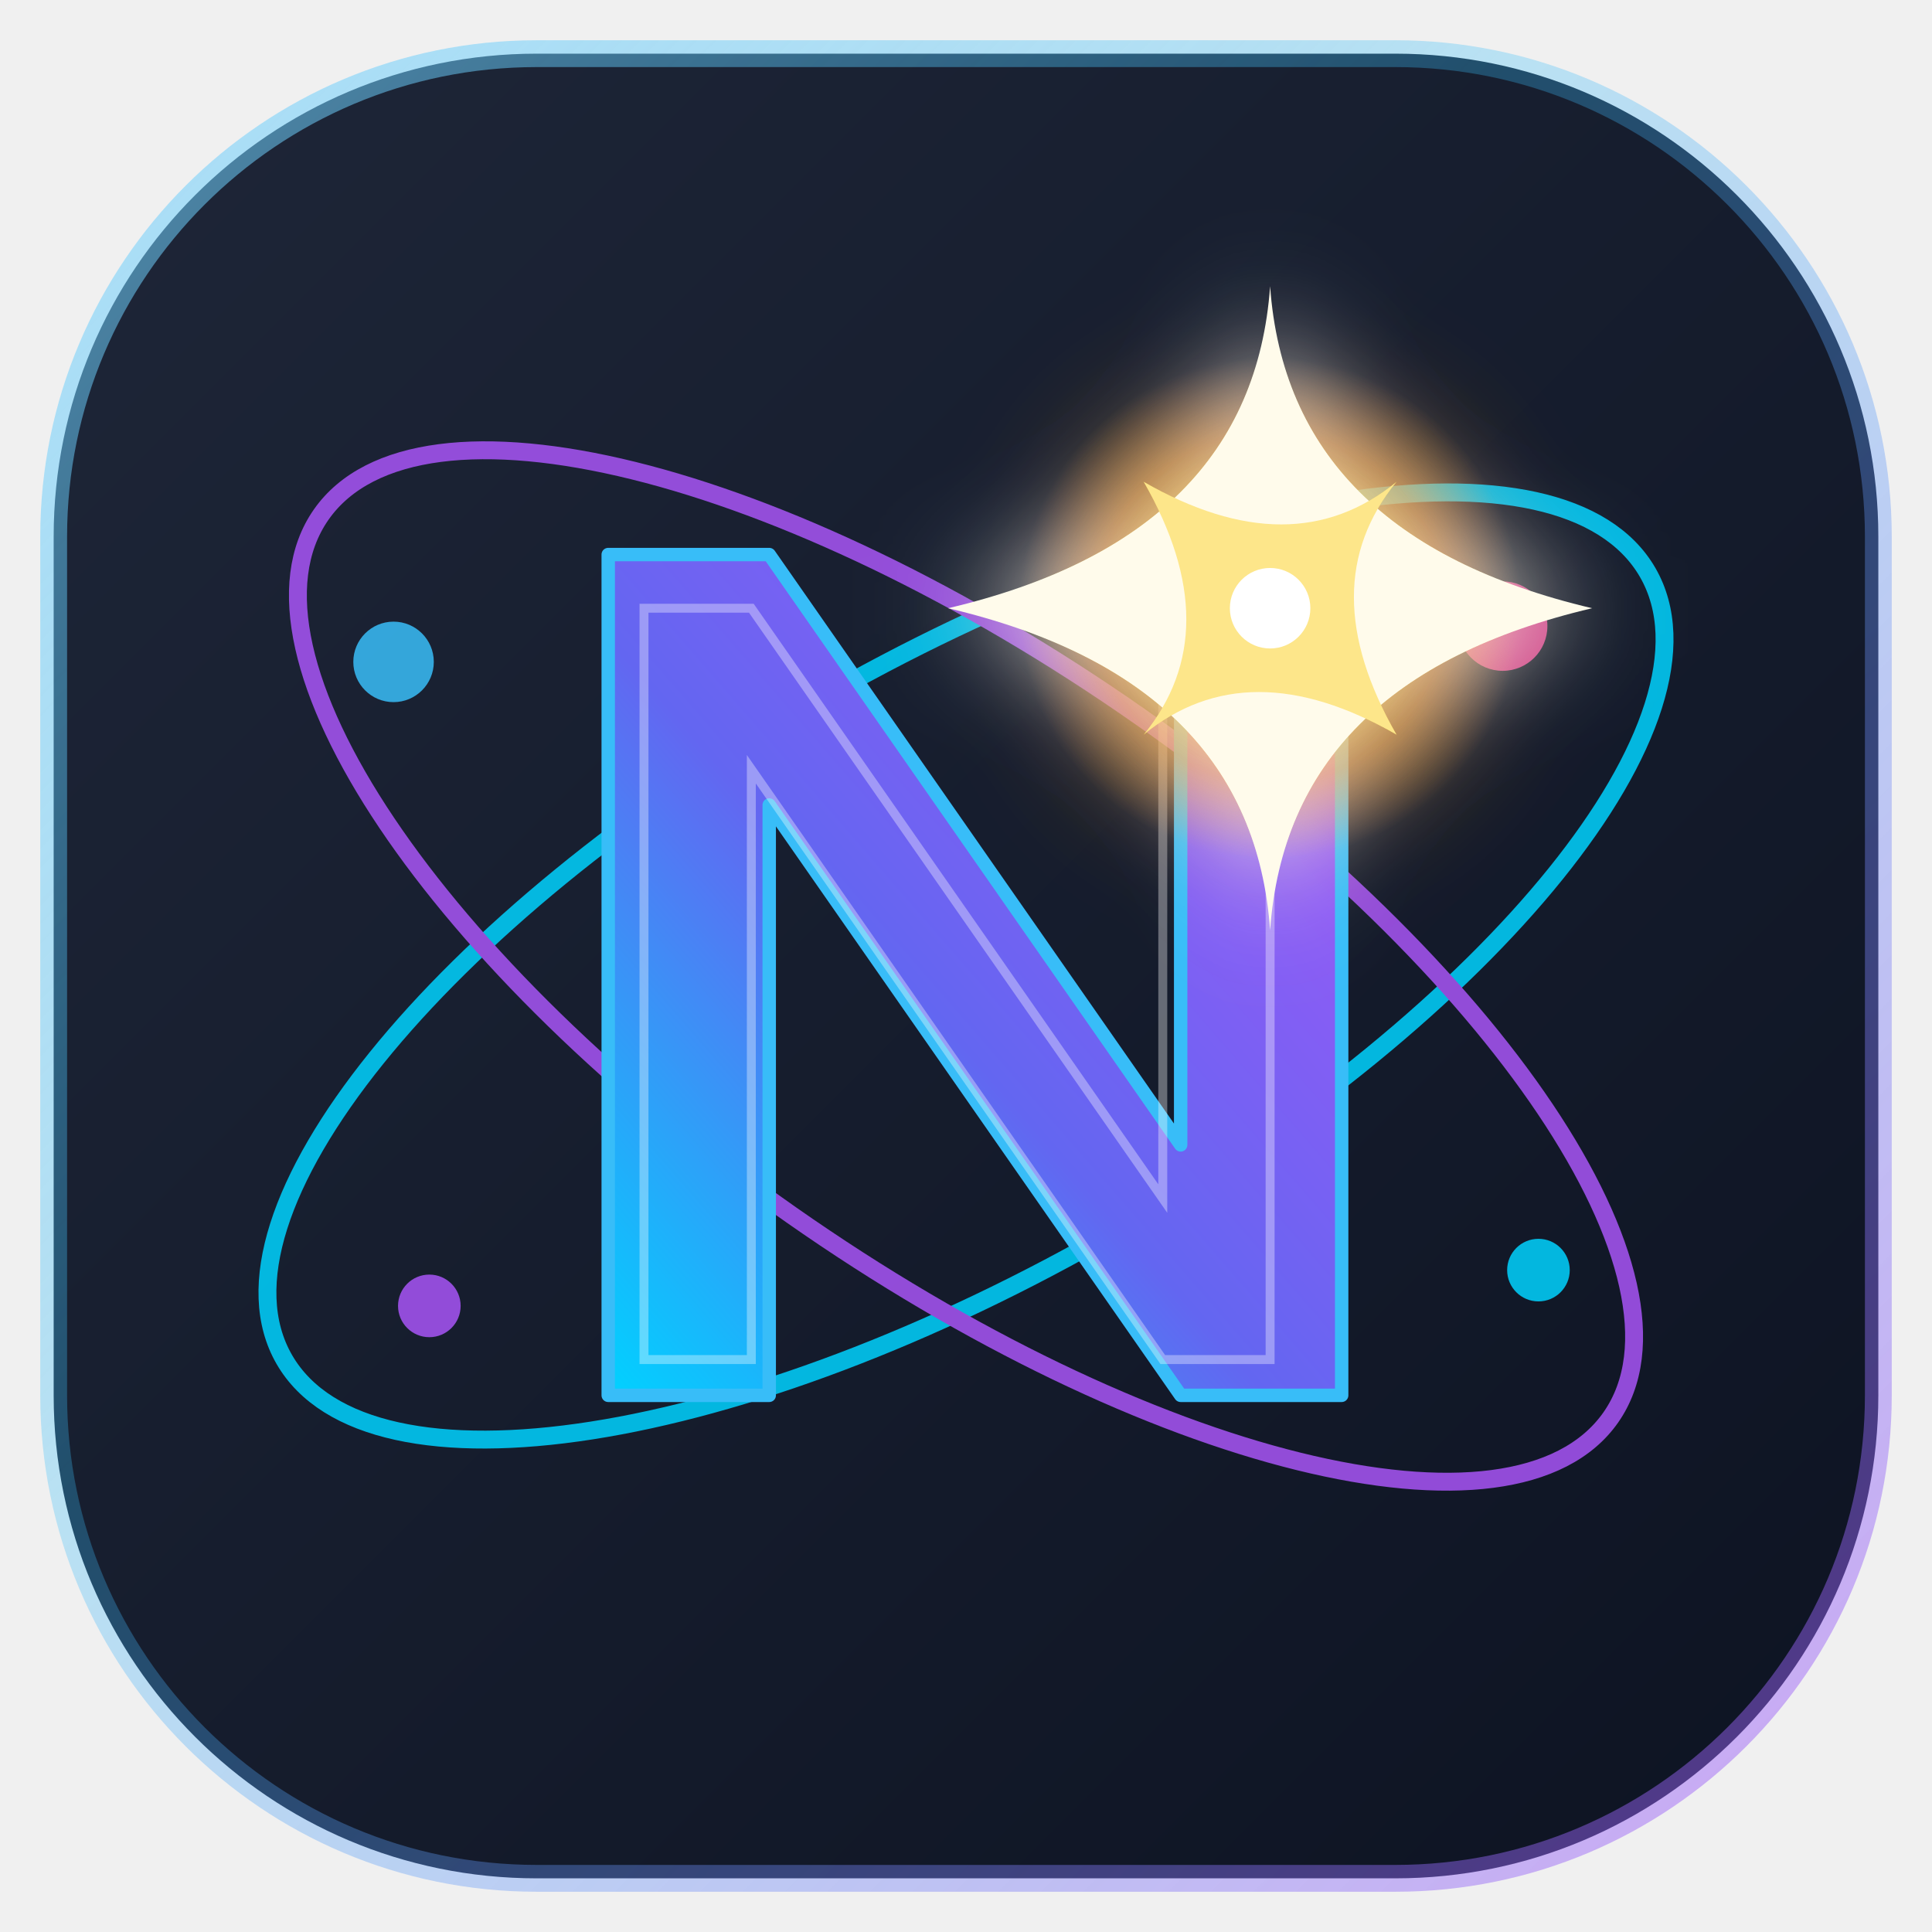
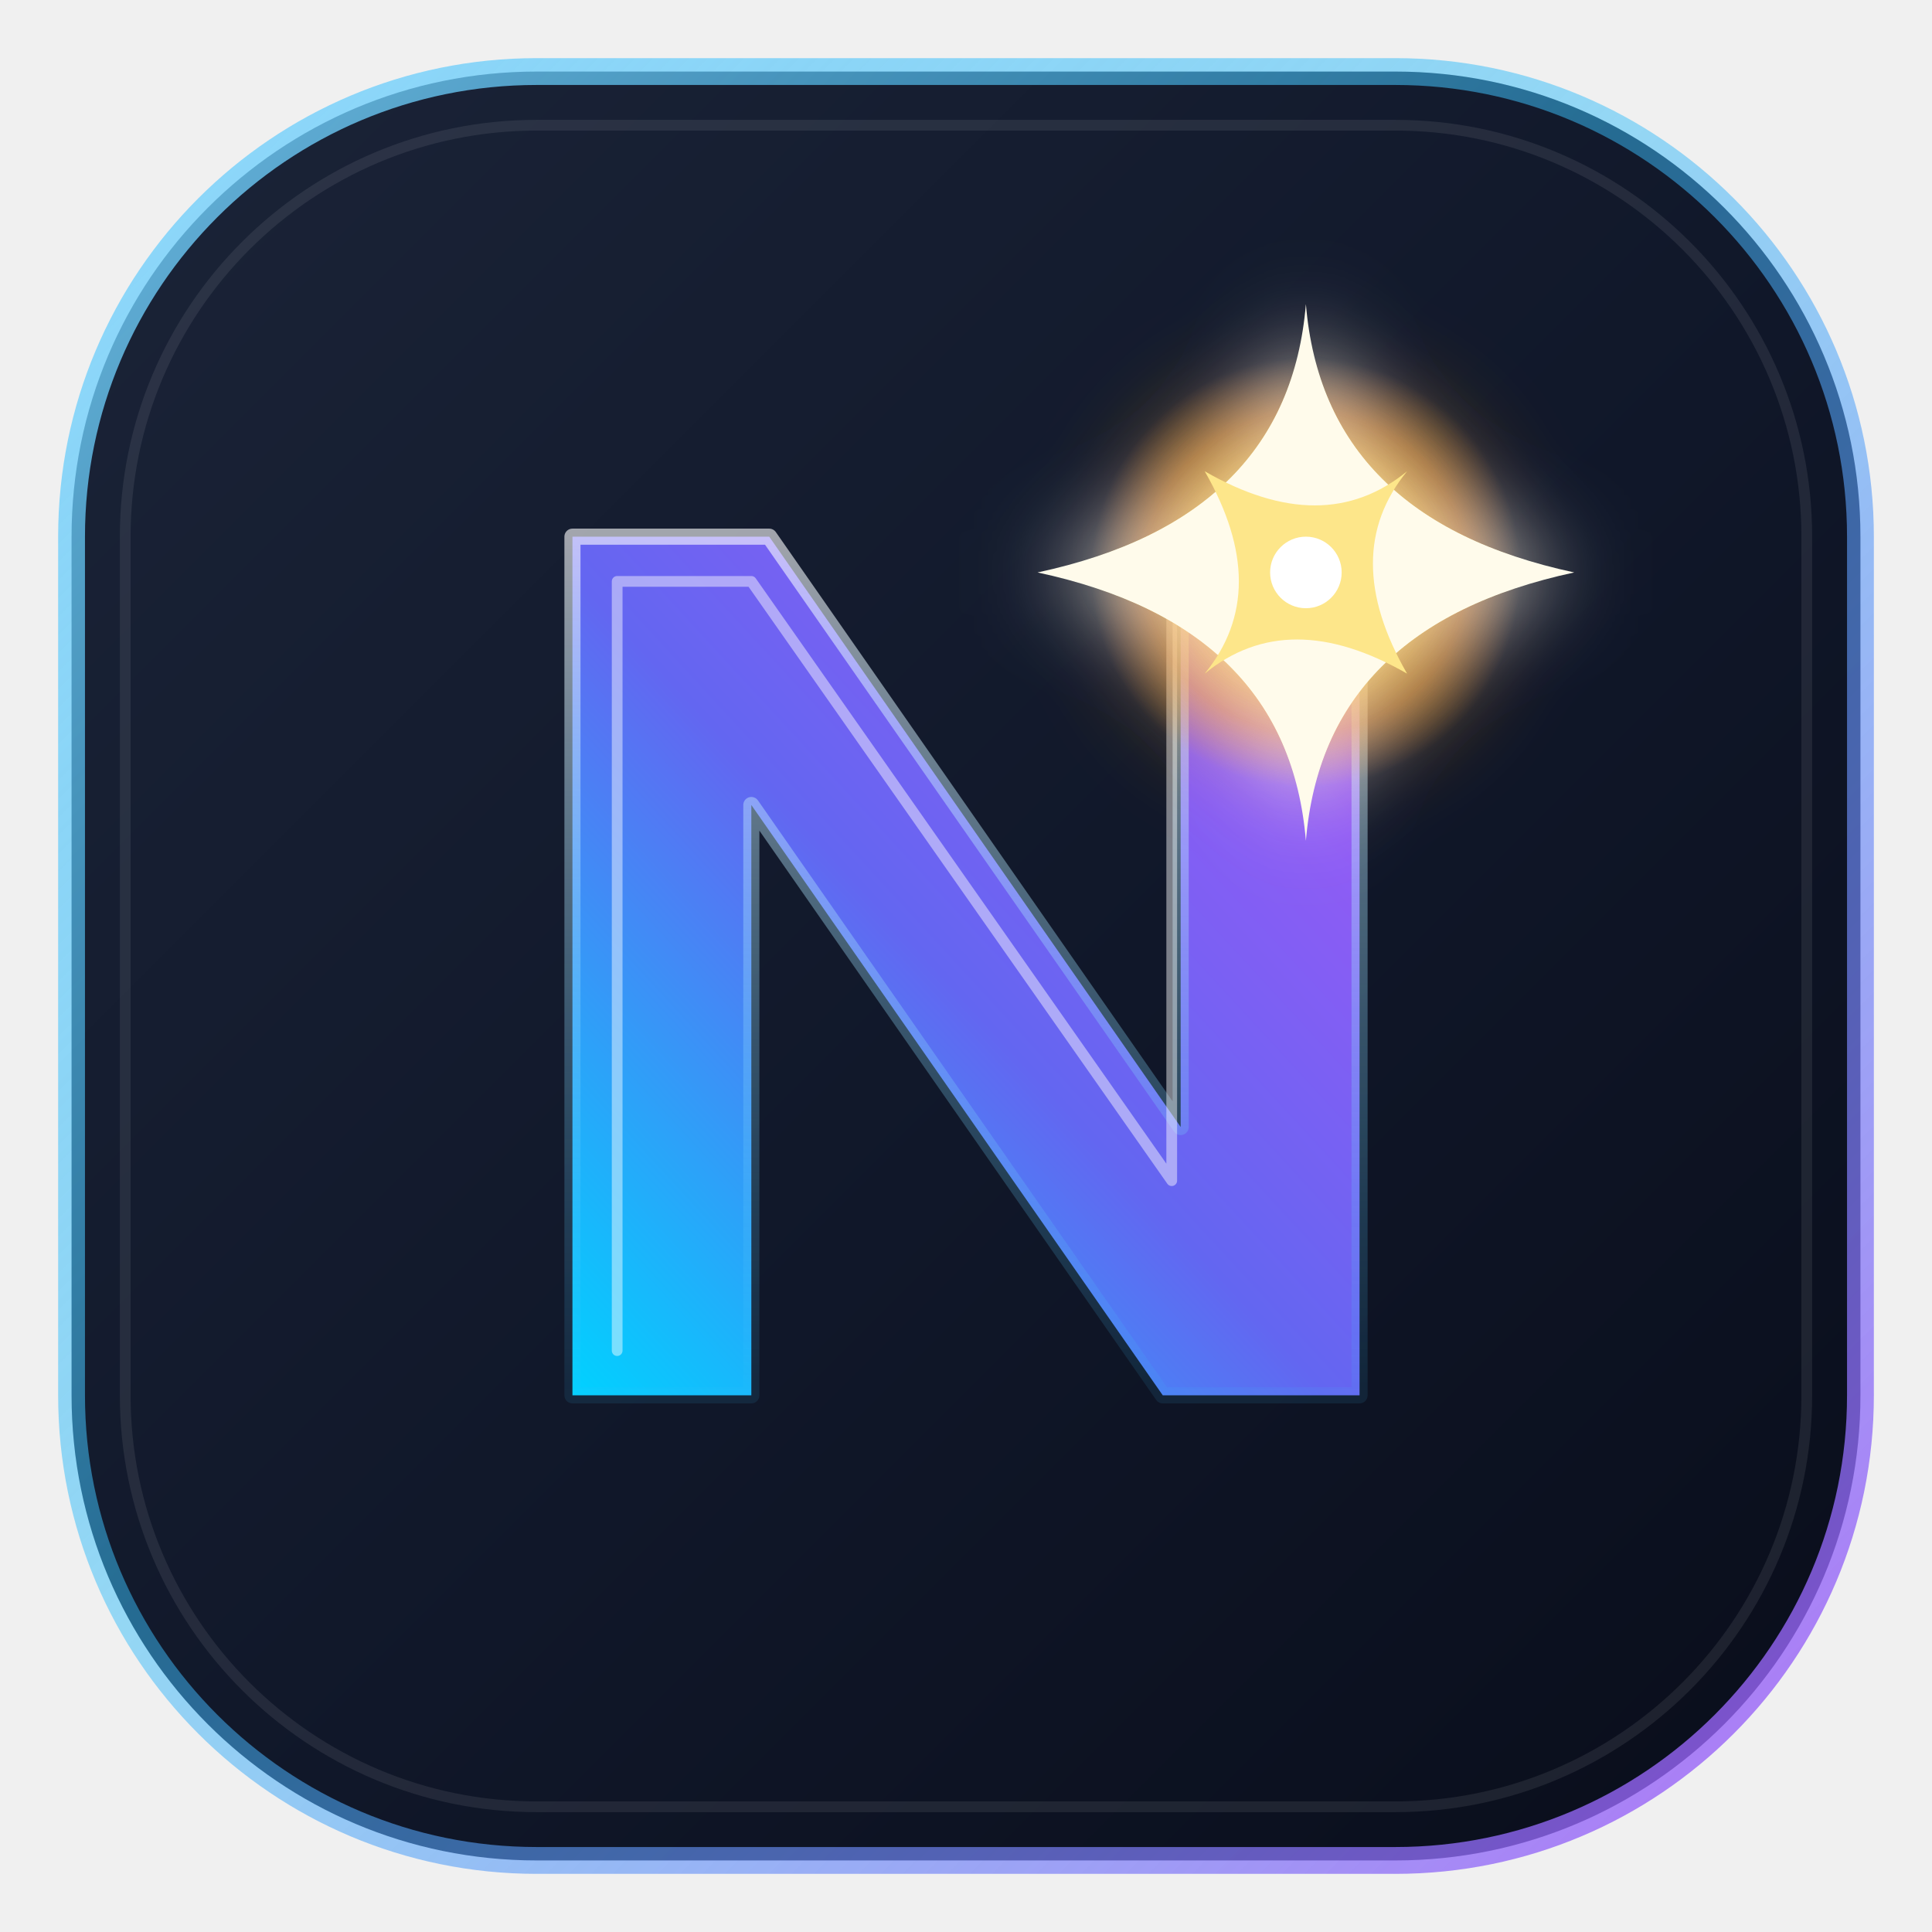
<svg xmlns="http://www.w3.org/2000/svg" viewBox="0 0 216 216" width="216" height="216">
  <defs>
    <linearGradient id="squircleBg" x1="0%" y1="0%" x2="100%" y2="100%">
-       <stop offset="0%" stop-color="#1e2638" />
-       <stop offset="100%" stop-color="#0d1322" />
+       <stop offset="0%" stop-color="#1b2438" />
+       <stop offset="55%" stop-color="#101729" />
+       <stop offset="100%" stop-color="#090d1a" />
    </linearGradient>
    <linearGradient id="squircleBorder" x1="0%" y1="0%" x2="100%" y2="100%">
-       <stop offset="0%" stop-color="#7dd3fc" stop-opacity="0.6" />
-       <stop offset="40%" stop-color="#38bdf8" stop-opacity="0.3" />
-       <stop offset="100%" stop-color="#a855f7" stop-opacity="0.5" />
+       <stop offset="0%" stop-color="#7dd3fc" stop-opacity="0.85" />
+       <stop offset="45%" stop-color="#38bdf8" stop-opacity="0.5" />
+       <stop offset="100%" stop-color="#a855f7" stop-opacity="0.85" />
    </linearGradient>
    <linearGradient id="monogramGrad" x1="0%" y1="100%" x2="100%" y2="0%">
      <stop offset="0%" stop-color="#00d2ff" />
-       <stop offset="45%" stop-color="#6366f1" />
+       <stop offset="48%" stop-color="#6366f1" />
      <stop offset="100%" stop-color="#a855f7" />
    </linearGradient>
-     <filter id="starGlow" x="-50%" y="-50%" width="200%" height="200%">
-       <feGaussianBlur in="SourceGraphic" stdDeviation="6" result="blur" />
+     <linearGradient id="monogramBevel" x1="0%" y1="0%" x2="0%" y2="100%">
+       <stop offset="0%" stop-color="#ffffff" stop-opacity="0.6" />
+       <stop offset="100%" stop-color="#38bdf8" stop-opacity="0.1" />
+     </linearGradient>
+     <filter id="starGlow" x="-60%" y="-60%" width="220%" height="220%">
+       <feGaussianBlur in="SourceGraphic" stdDeviation="5" result="blur" />
      <feMerge>
        <feMergeNode in="blur" />
        <feMergeNode in="SourceGraphic" />
      </feMerge>
    </filter>
    <radialGradient id="starRadial" cx="50%" cy="50%" r="50%">
      <stop offset="0%" stop-color="#fffbeb" />
-       <stop offset="35%" stop-color="#fde68a" />
-       <stop offset="70%" stop-color="#f59e0b" stop-opacity="0.8" />
+       <stop offset="38%" stop-color="#fde68a" />
+       <stop offset="75%" stop-color="#f59e0b" stop-opacity="0.65" />
      <stop offset="100%" stop-color="#f59e0b" stop-opacity="0" />
    </radialGradient>
  </defs>
-   <rect x="6" y="6" width="204" height="204" rx="54" ry="54" fill="url(#squircleBg)" stroke="url(#squircleBorder)" stroke-width="3" />
-   <g opacity="0.85">
-     <ellipse cx="108" cy="108" rx="88" ry="34" fill="none" stroke="#00d2ff" stroke-width="2" transform="rotate(-30 108 108)" />
-     <circle cx="44" cy="74" r="4.5" fill="#38bdf8" />
-     <circle cx="172" cy="142" r="3.5" fill="#00d2ff" />
-     <ellipse cx="108" cy="108" rx="88" ry="34" fill="none" stroke="#a855f7" stroke-width="2" transform="rotate(35 108 108)" />
-     <circle cx="168" cy="70" r="5" fill="#ec4899" />
-     <circle cx="48" cy="146" r="3.5" fill="#a855f7" />
-   </g>
-   <path d="M 68 156 L 68 62 L 86 62 L 132 128 L 132 62 L 150 62 L 150 156 L 132 156 L 86 90 L 86 156 Z" fill="url(#monogramGrad)" stroke="#38bdf8" stroke-width="1.5" stroke-linejoin="round" />
-   <path d="M 72 152 L 72 68 L 84 68 L 130 134 L 130 68 L 142 68 L 142 152 L 130 152 L 84 86 L 84 152 Z" fill="none" stroke="#ffffff" stroke-width="1" opacity="0.35" />
-   <g transform="translate(142, 68)" filter="url(#starGlow)">
-     <circle cx="0" cy="0" r="28" fill="url(#starRadial)" opacity="0.6" />
-     <path d="M 0 -36 Q 2 -8 36 0 Q 2 8 0 36 Q -2 8 -36 0 Q -2 -8 0 -36 Z" fill="#fffbeb" />
-     <path d="M 0 -20 Q 1.5 -5 20 0 Q 1.5 5 0 20 Q -1.5 5 -20 0 Q -1.5 -5 0 -20 Z" fill="#fde68a" transform="rotate(45)" />
-     <circle cx="0" cy="0" r="4.5" fill="#ffffff" />
+   <rect x="8" y="8" width="200" height="200" rx="52" ry="52" fill="url(#squircleBg)" stroke="url(#squircleBorder)" stroke-width="3" />
+   <rect x="14" y="14" width="188" height="188" rx="46" ry="46" fill="none" stroke="#ffffff" stroke-opacity="0.08" stroke-width="1.2" />
+   <path d="M 64 156 L 64 60 L 86 60 L 132 126 L 132 60 L 152 60 L 152 156 L 130 156 L 84 90 L 84 156 Z" fill="url(#monogramGrad)" stroke="url(#monogramBevel)" stroke-width="1.8" stroke-linejoin="round" />
+   <path d="M 69 151 L 69 65 L 84 65 L 131 132 L 131 65 L 147 65" fill="none" stroke="#ffffff" stroke-width="1.2" stroke-linecap="round" stroke-linejoin="round" opacity="0.45" />
+   <g transform="translate(146, 64)" filter="url(#starGlow)">
+     <circle cx="0" cy="0" r="24" fill="url(#starRadial)" opacity="0.7" />
+     <path d="M 0 -30 Q 2 -6 30 0 Q 2 6 0 30 Q -2 6 -30 0 Q -2 -6 0 -30 Z" fill="#fffbeb" />
+     <path d="M 0 -16 Q 1.2 -4 16 0 Q 1.2 4 0 16 Q -1.2 4 -16 0 Q -1.2 -4 0 -16 Z" fill="#fde68a" transform="rotate(45)" />
+     <circle cx="0" cy="0" r="4" fill="#ffffff" />
  </g>
</svg>
